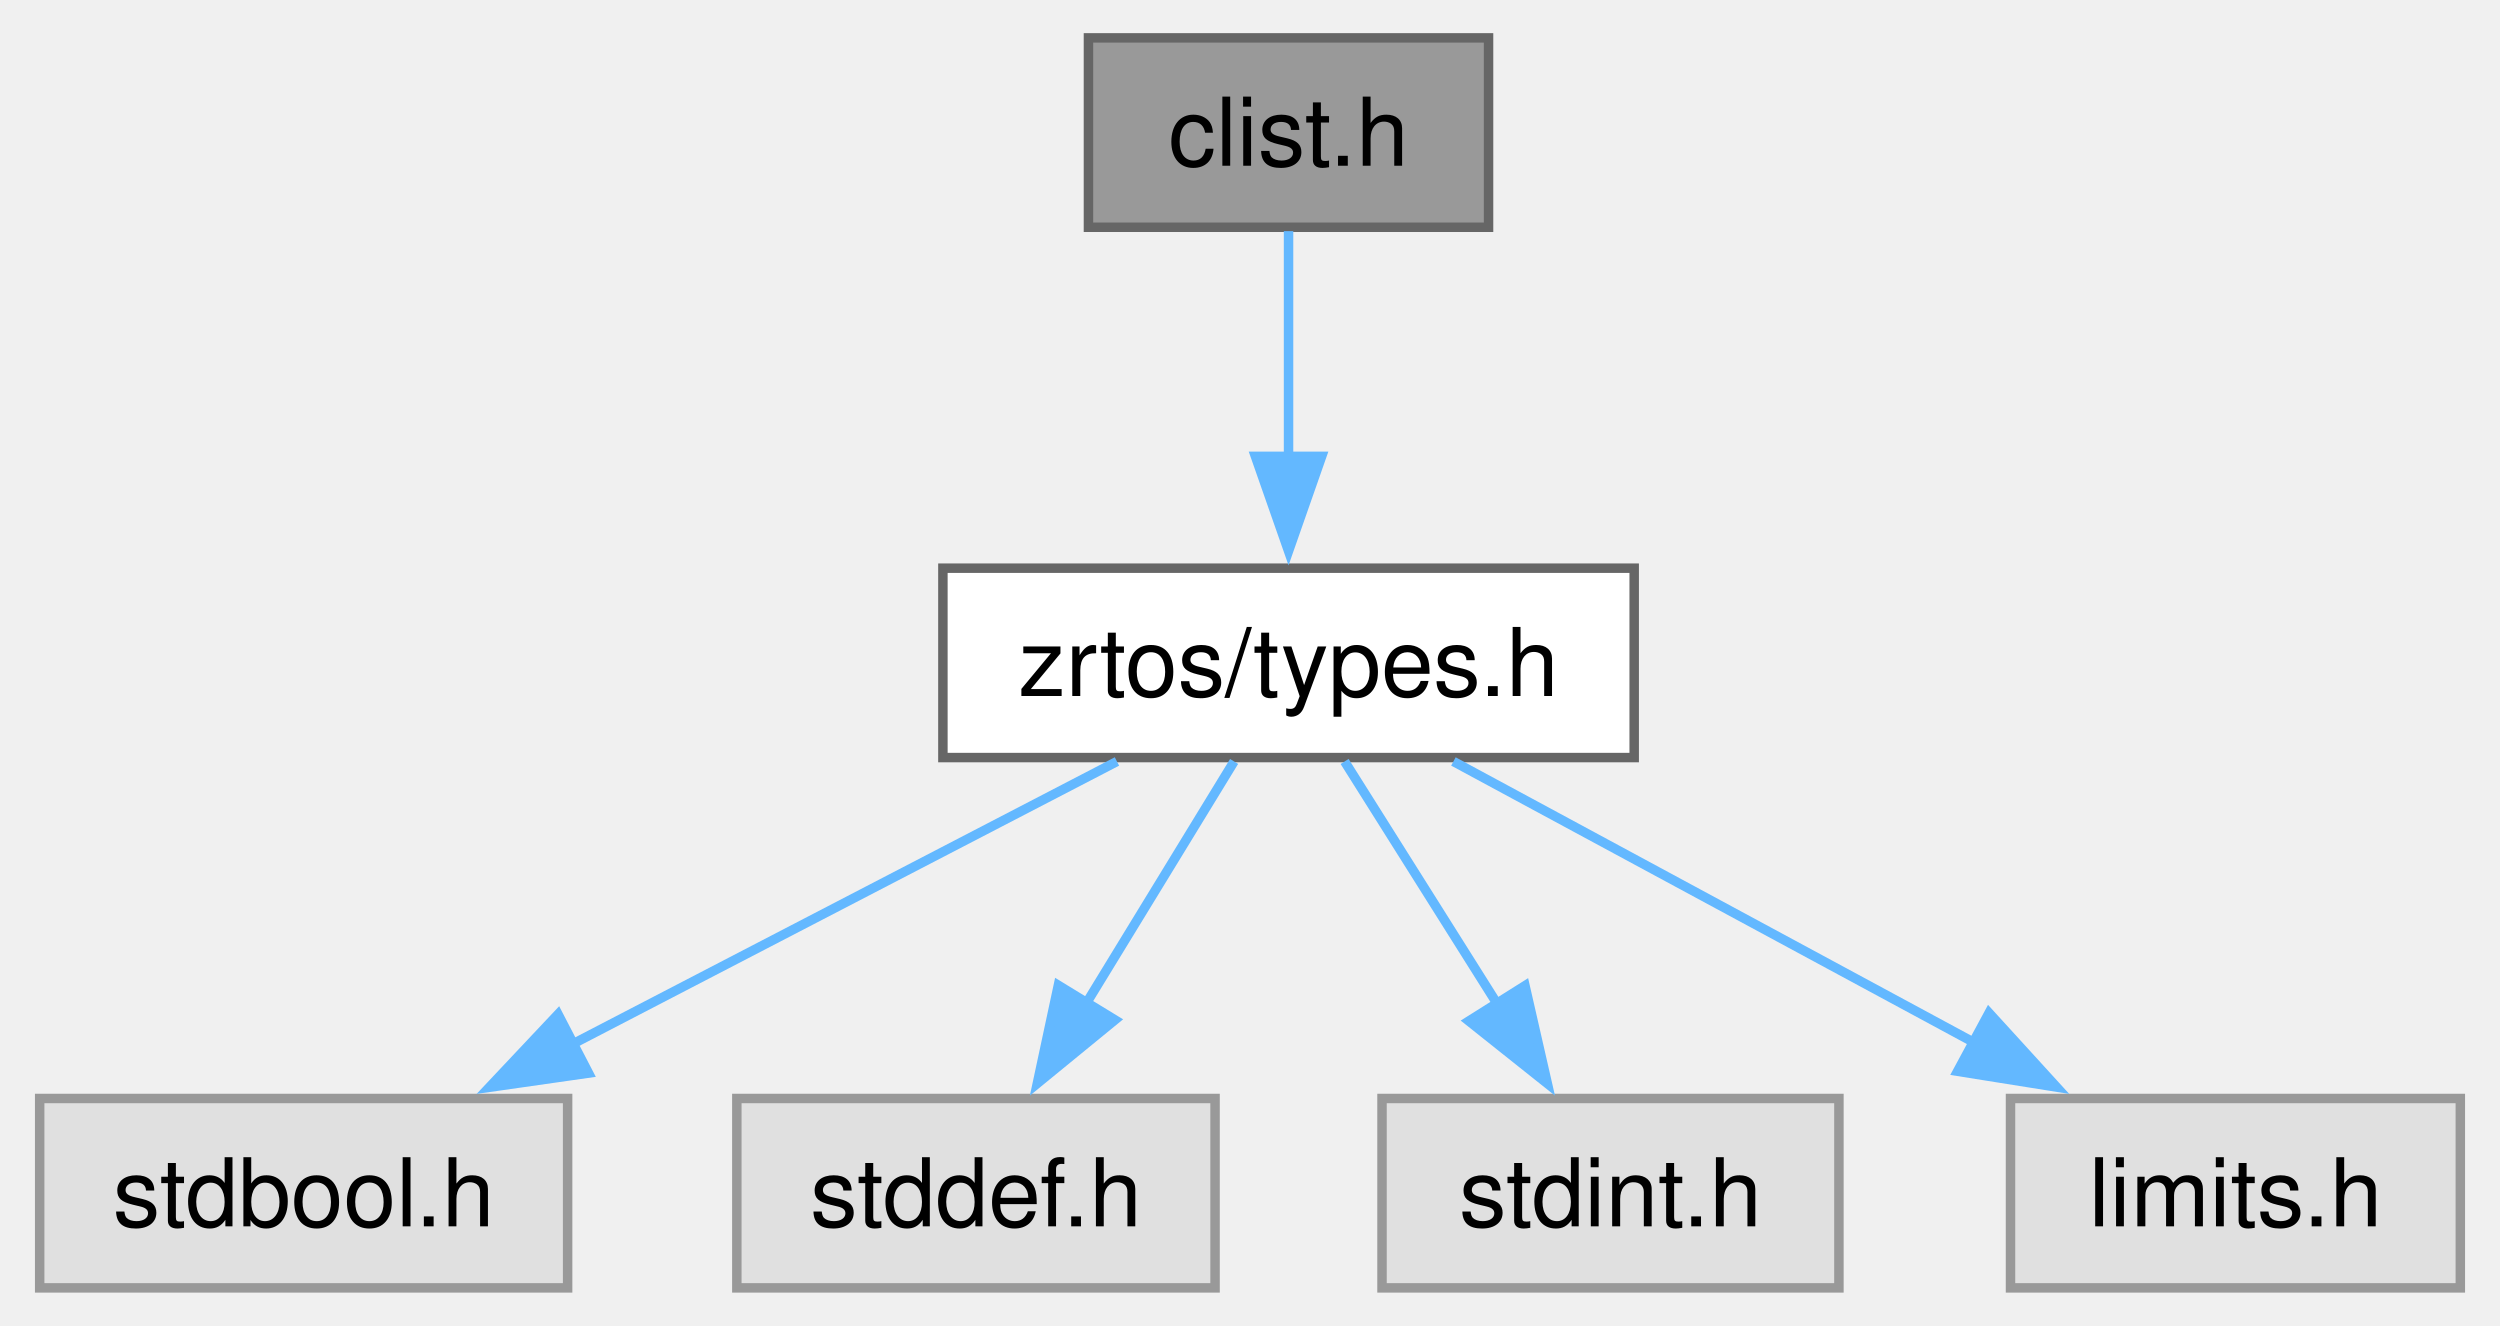
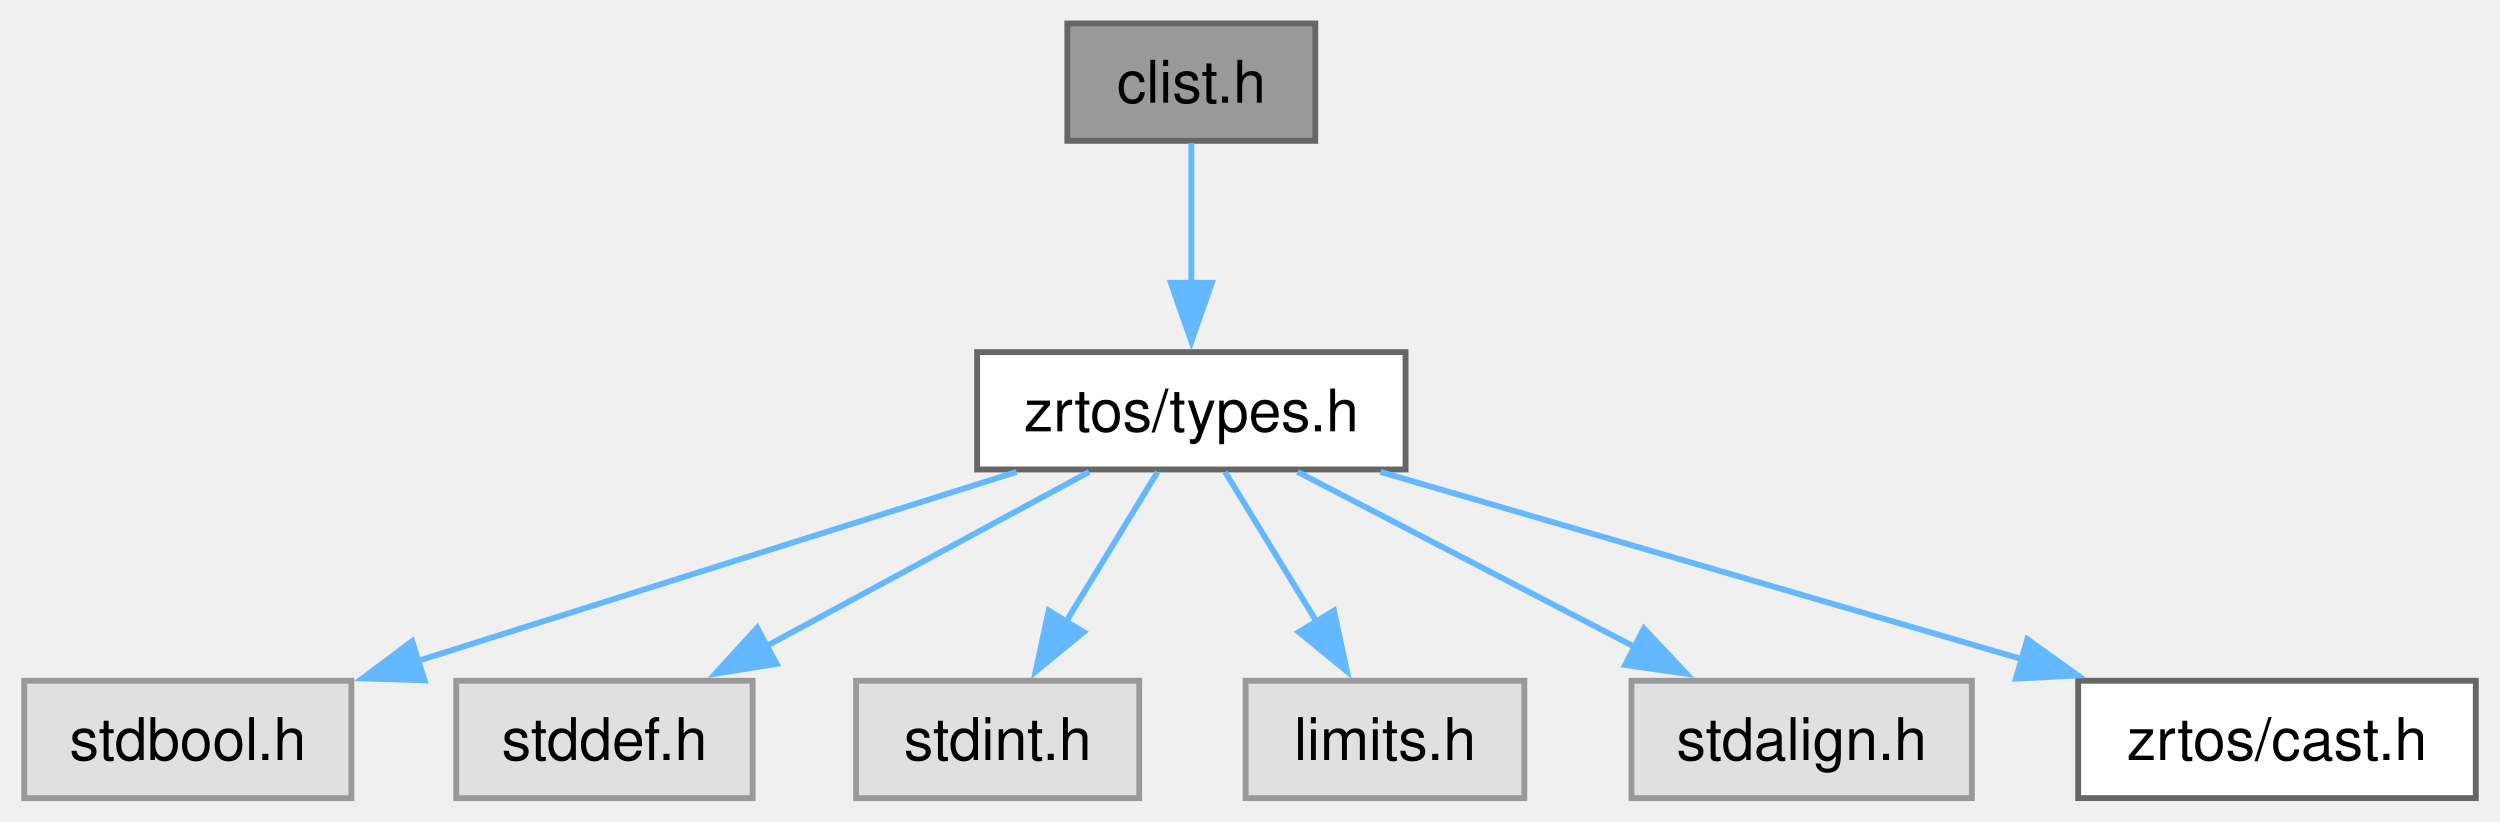
- <svg xmlns="http://www.w3.org/2000/svg" xmlns:xlink="http://www.w3.org/1999/xlink" width="264pt" height="140pt" viewBox="0.00 0.00 263.62 140.00">
+ <svg xmlns="http://www.w3.org/2000/svg" xmlns:xlink="http://www.w3.org/1999/xlink" width="426pt" height="140pt" viewBox="0.00 0.00 425.75 140.00">
  <g id="graph0" class="graph" transform="scale(1 1) rotate(0) translate(4 136)">
    <g id="Node000001" class="node">
      <g id="a_Node000001">
        <a xlink:title=" ">
-           <polygon fill="#999999" stroke="#666666" points="153,-132 110.75,-132 110.75,-112 153,-112 153,-132" />
-           <text text-anchor="middle" x="131.88" y="-118.5" font-family="Helvetica,sans-Serif" font-size="10.00">clist.h</text>
+           <polygon fill="#999999" stroke="#666666" points="220,-132 177.75,-132 177.75,-112 220,-112 220,-132" />
+           <text text-anchor="middle" x="198.88" y="-118.5" font-family="Helvetica,sans-Serif" font-size="10.00">clist.h</text>
        </a>
      </g>
    </g>
    <g id="Node000002" class="node">
      <g id="a_Node000002">
        <a xlink:href="types_8h.html" target="_top" xlink:title=" ">
-           <polygon fill="white" stroke="#666666" points="168.38,-76 95.38,-76 95.38,-56 168.38,-56 168.38,-76" />
-           <text text-anchor="middle" x="131.88" y="-62.5" font-family="Helvetica,sans-Serif" font-size="10.00">zrtos/types.h</text>
+           <polygon fill="white" stroke="#666666" points="235.38,-76 162.38,-76 162.38,-56 235.38,-56 235.38,-76" />
+           <text text-anchor="middle" x="198.88" y="-62.5" font-family="Helvetica,sans-Serif" font-size="10.00">zrtos/types.h</text>
        </a>
      </g>
    </g>
    <g id="edge1_Node000001_Node000002" class="edge">
      <g id="a_edge1_Node000001_Node000002">
        <a xlink:title=" ">
-           <path fill="none" stroke="#63b8ff" d="M131.88,-111.59C131.88,-105.01 131.88,-95.96 131.88,-87.73" />
-           <polygon fill="#63b8ff" stroke="#63b8ff" points="135.38,-87.81 131.88,-77.81 128.38,-87.81 135.38,-87.81" />
+           <path fill="none" stroke="#63b8ff" d="M198.88,-111.59C198.88,-105.01 198.88,-95.96 198.88,-87.73" />
+           <polygon fill="#63b8ff" stroke="#63b8ff" points="202.38,-87.81 198.88,-77.81 195.38,-87.81 202.38,-87.81" />
        </a>
      </g>
    </g>
    <g id="Node000003" class="node">
      <g id="a_Node000003">
        <a xlink:title=" ">
          <polygon fill="#e0e0e0" stroke="#999999" points="55.75,-20 0,-20 0,0 55.75,0 55.75,-20" />
          <text text-anchor="middle" x="27.88" y="-6.5" font-family="Helvetica,sans-Serif" font-size="10.00">stdbool.h</text>
        </a>
      </g>
    </g>
    <g id="edge2_Node000002_Node000003" class="edge">
      <g id="a_edge2_Node000002_Node000003">
        <a xlink:title=" ">
-           <path fill="none" stroke="#63b8ff" d="M113.76,-55.59C97.9,-47.36 74.59,-35.26 56.26,-25.74" />
-           <polygon fill="#63b8ff" stroke="#63b8ff" points="57.96,-22.68 47.48,-21.18 54.74,-28.89 57.96,-22.68" />
+           <path fill="none" stroke="#63b8ff" d="M169.09,-55.59C140.8,-46.66 98.08,-33.17 67.04,-23.37" />
+           <polygon fill="#63b8ff" stroke="#63b8ff" points="68.22,-20.07 57.63,-20.4 66.11,-26.74 68.22,-20.07" />
        </a>
      </g>
    </g>
    <g id="Node000004" class="node">
      <g id="a_Node000004">
        <a xlink:title=" ">
          <polygon fill="#e0e0e0" stroke="#999999" points="124.12,-20 73.62,-20 73.62,0 124.12,0 124.12,-20" />
          <text text-anchor="middle" x="98.88" y="-6.5" font-family="Helvetica,sans-Serif" font-size="10.00">stddef.h</text>
        </a>
      </g>
    </g>
    <g id="edge3_Node000002_Node000004" class="edge">
      <g id="a_edge3_Node000002_Node000004">
        <a xlink:title=" ">
-           <path fill="none" stroke="#63b8ff" d="M126.13,-55.59C121.82,-48.55 115.78,-38.67 110.49,-30" />
-           <polygon fill="#63b8ff" stroke="#63b8ff" points="113.55,-28.3 105.35,-21.59 107.57,-31.95 113.55,-28.3" />
+           <path fill="none" stroke="#63b8ff" d="M181.46,-55.59C166.21,-47.36 143.8,-35.26 126.17,-25.74" />
+           <polygon fill="#63b8ff" stroke="#63b8ff" points="128.22,-22.87 117.76,-21.2 124.9,-29.03 128.22,-22.87" />
        </a>
      </g>
    </g>
    <g id="Node000005" class="node">
      <g id="a_Node000005">
        <a xlink:title=" ">
          <polygon fill="#e0e0e0" stroke="#999999" points="190,-20 141.75,-20 141.75,0 190,0 190,-20" />
          <text text-anchor="middle" x="165.88" y="-6.5" font-family="Helvetica,sans-Serif" font-size="10.00">stdint.h</text>
        </a>
      </g>
    </g>
    <g id="edge4_Node000002_Node000005" class="edge">
      <g id="a_edge4_Node000002_Node000005">
        <a xlink:title=" ">
-           <path fill="none" stroke="#63b8ff" d="M137.8,-55.59C142.23,-48.55 148.45,-38.67 153.91,-30" />
-           <polygon fill="#63b8ff" stroke="#63b8ff" points="156.85,-31.91 159.21,-21.58 150.92,-28.18 156.85,-31.91" />
+           <path fill="none" stroke="#63b8ff" d="M193.13,-55.59C188.82,-48.55 182.78,-38.67 177.49,-30" />
+           <polygon fill="#63b8ff" stroke="#63b8ff" points="180.55,-28.3 172.35,-21.59 174.57,-31.95 180.55,-28.3" />
        </a>
      </g>
    </g>
    <g id="Node000006" class="node">
      <g id="a_Node000006">
        <a xlink:title=" ">
          <polygon fill="#e0e0e0" stroke="#999999" points="255.62,-20 208.12,-20 208.12,0 255.62,0 255.62,-20" />
          <text text-anchor="middle" x="231.88" y="-6.5" font-family="Helvetica,sans-Serif" font-size="10.00">limits.h</text>
        </a>
      </g>
    </g>
    <g id="edge5_Node000002_Node000006" class="edge">
      <g id="a_edge5_Node000002_Node000006">
        <a xlink:title=" ">
-           <path fill="none" stroke="#63b8ff" d="M149.29,-55.59C164.54,-47.36 186.95,-35.26 204.58,-25.74" />
-           <polygon fill="#63b8ff" stroke="#63b8ff" points="205.85,-29.03 212.99,-21.2 202.53,-22.87 205.85,-29.03" />
+           <path fill="none" stroke="#63b8ff" d="M204.62,-55.59C208.93,-48.55 214.97,-38.67 220.26,-30" />
+           <polygon fill="#63b8ff" stroke="#63b8ff" points="223.18,-31.95 225.4,-21.59 217.2,-28.3 223.18,-31.95" />
+         </a>
+       </g>
+     </g>
+     <g id="Node000007" class="node">
+       <g id="a_Node000007">
+         <a xlink:title=" ">
+           <polygon fill="#e0e0e0" stroke="#999999" points="331.88,-20 273.88,-20 273.88,0 331.88,0 331.88,-20" />
+           <text text-anchor="middle" x="302.88" y="-6.5" font-family="Helvetica,sans-Serif" font-size="10.00">stdalign.h</text>
+         </a>
+       </g>
+     </g>
+     <g id="edge6_Node000002_Node000007" class="edge">
+       <g id="a_edge6_Node000002_Node000007">
+         <a xlink:title=" ">
+           <path fill="none" stroke="#63b8ff" d="M216.99,-55.59C232.85,-47.36 256.16,-35.26 274.49,-25.74" />
+           <polygon fill="#63b8ff" stroke="#63b8ff" points="276.01,-28.89 283.27,-21.18 272.79,-22.68 276.01,-28.89" />
+         </a>
+       </g>
+     </g>
+     <g id="Node000008" class="node">
+       <g id="a_Node000008">
+         <a xlink:href="cast_8h.html" target="_top" xlink:title=" ">
+           <polygon fill="white" stroke="#666666" points="417.75,-20 350,-20 350,0 417.75,0 417.75,-20" />
+           <text text-anchor="middle" x="383.88" y="-6.5" font-family="Helvetica,sans-Serif" font-size="10.00">zrtos/cast.h</text>
+         </a>
+       </g>
+     </g>
+     <g id="edge7_Node000002_Node000008" class="edge">
+       <g id="a_edge7_Node000002_Node000008">
+         <a xlink:title=" ">
+           <path fill="none" stroke="#63b8ff" d="M231.1,-55.59C261.42,-46.74 307.05,-33.43 340.54,-23.65" />
+           <polygon fill="#63b8ff" stroke="#63b8ff" points="341.33,-27.07 349.95,-20.9 339.37,-20.35 341.33,-27.07" />
        </a>
      </g>
    </g>
  </g>
</svg>
